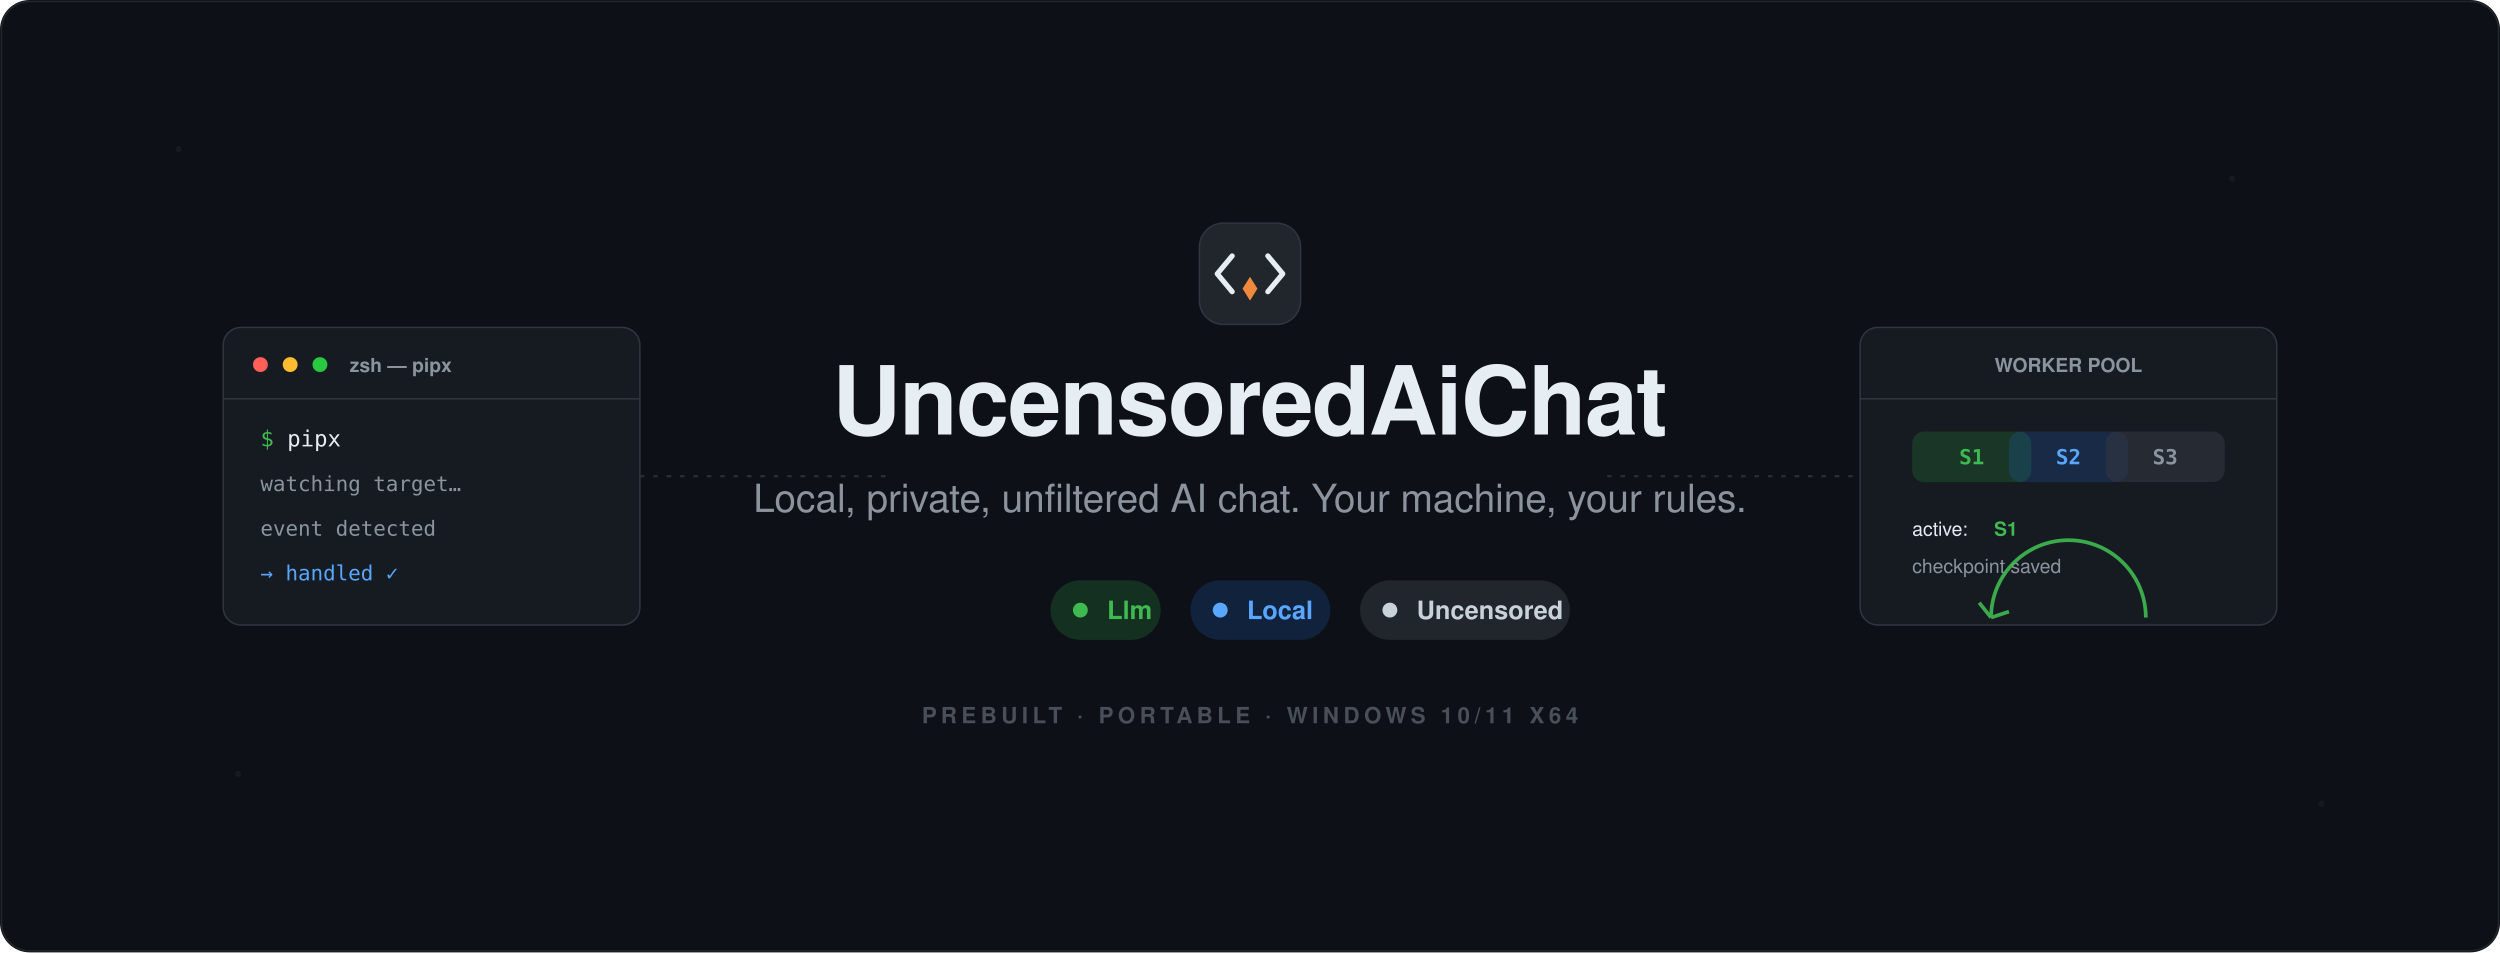
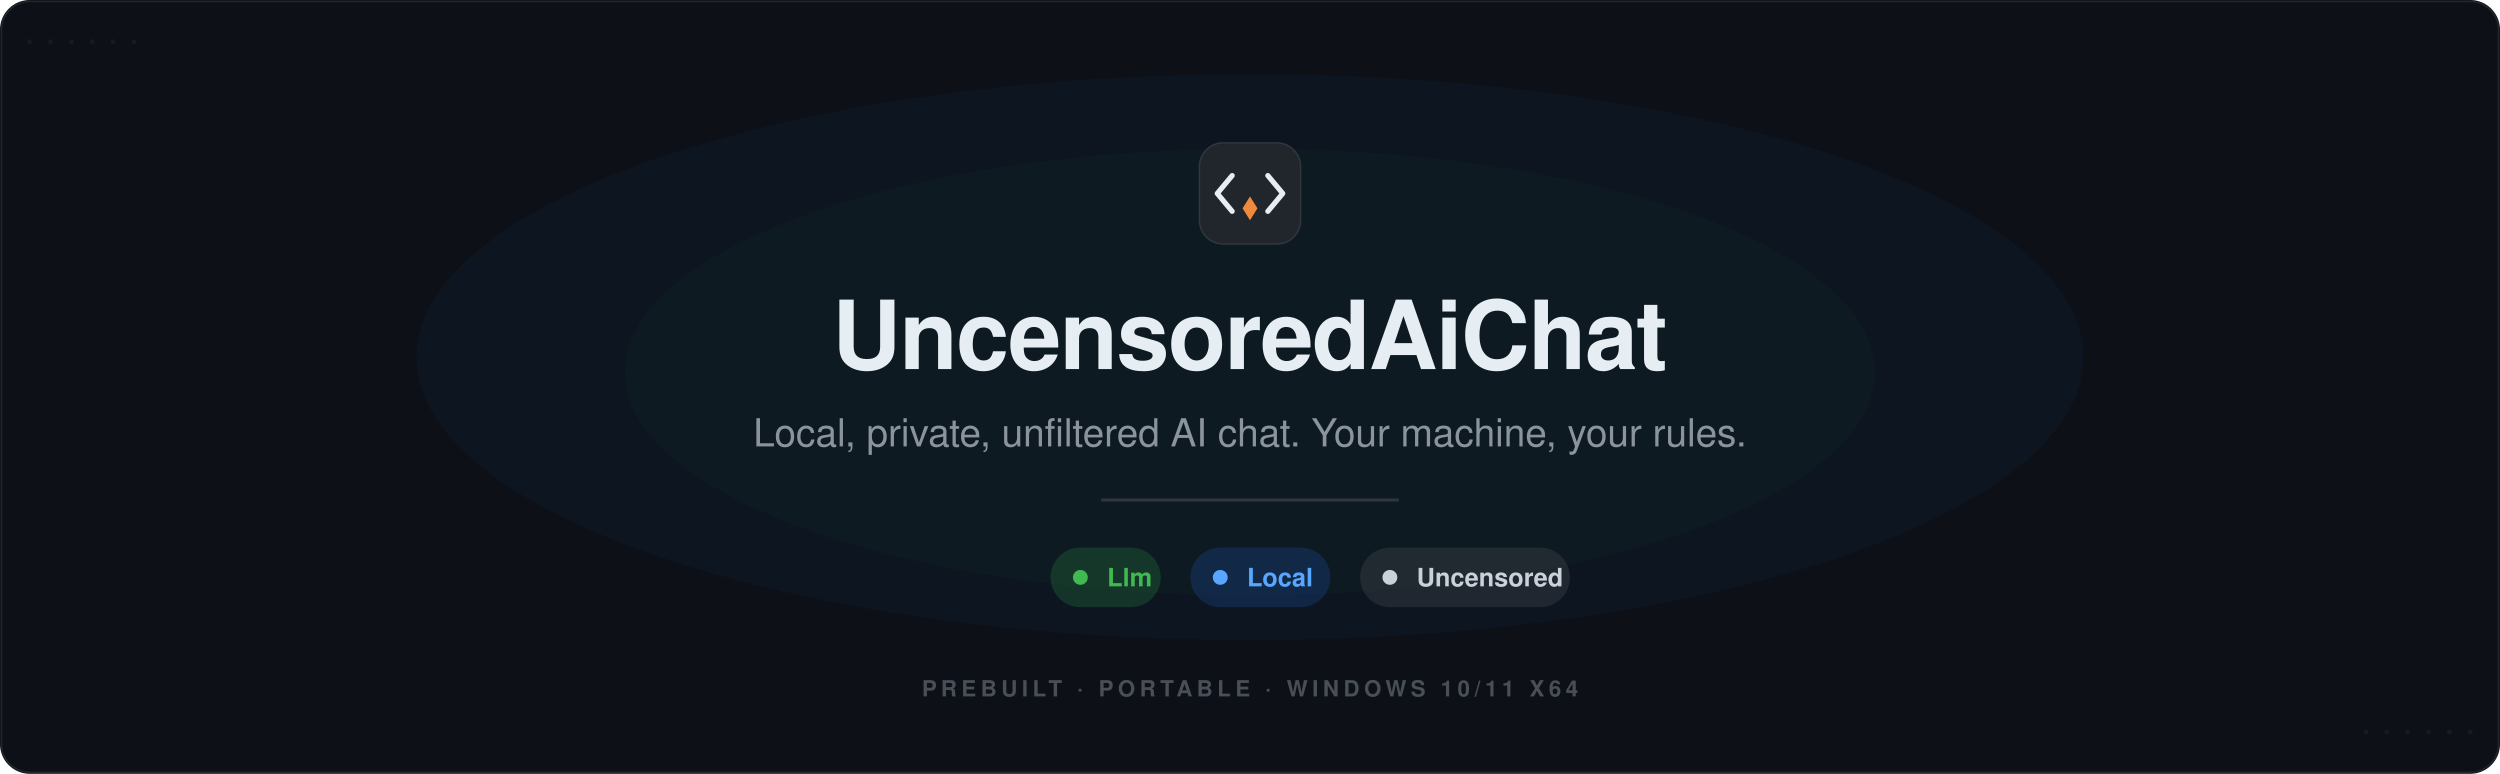
- <svg xmlns="http://www.w3.org/2000/svg" width="1680" height="640" viewBox="0 0 1680 640" fill="none" font-family="Segoe UI, Helvetica, Arial, sans-serif">
-   <rect width="1680" height="640" rx="20" fill="#0d1117" />
-   <rect x="1" y="1" width="1678" height="638" rx="19" fill="none" stroke="#21262d" />
+ <svg xmlns="http://www.w3.org/2000/svg" width="1680" height="520" viewBox="0 0 1680 520" fill="none" font-family="Segoe UI, Helvetica, Arial, sans-serif">
+   <rect width="1680" height="520" rx="20" fill="#0d1117" />
+   <rect x="1" y="1" width="1678" height="518" rx="19" fill="none" stroke="#21262d" />
+   <ellipse cx="840" cy="240" rx="560" ry="190" fill="#1f6feb" opacity="0.05" />
+   <ellipse cx="840" cy="250" rx="420" ry="150" fill="#238636" opacity="0.05" />
  <g fill="#161b22">
-     <circle cx="120" cy="100" r="2" />
-     <circle cx="1560" cy="540" r="2" />
-     <circle cx="1500" cy="120" r="2" />
-     <circle cx="160" cy="520" r="2" />
+     <circle cx="20" cy="28" r="1.6" />
+     <circle cx="34" cy="28" r="1.6" />
+     <circle cx="48" cy="28" r="1.6" />
+     <circle cx="62" cy="28" r="1.6" />
+     <circle cx="76" cy="28" r="1.6" />
+     <circle cx="90" cy="28" r="1.6" />
+     <circle cx="1660" cy="492" r="1.6" />
+     <circle cx="1646" cy="492" r="1.6" />
+     <circle cx="1632" cy="492" r="1.6" />
+     <circle cx="1618" cy="492" r="1.6" />
+     <circle cx="1604" cy="492" r="1.6" />
+     <circle cx="1590" cy="492" r="1.6" />
  </g>
  <g>
-     <rect x="150" y="220" width="280" height="200" rx="12" fill="#161b22" stroke="#30363d" />
-     <circle cx="175" cy="245" r="5" fill="#ff5f57" />
-     <circle cx="195" cy="245" r="5" fill="#febc2e" />
-     <circle cx="215" cy="245" r="5" fill="#28c840" />
-     <text x="235" y="250" fill="#8b949e" font-size="13" font-weight="600">zsh — pipx</text>
-     <line x1="150" y1="268" x2="430" y2="268" stroke="#30363d" />
-     <text x="175" y="300" font-family="Menlo, Consolas, monospace" font-size="15" fill="#3fb950">$</text>
-     <text x="193" y="300" font-family="Menlo, Consolas, monospace" font-size="15" fill="#e6edf3">pipx</text>
-     <text x="175" y="330" font-family="Menlo, Consolas, monospace" font-size="14" fill="#8b949e">watching target…</text>
-     <text x="175" y="360" font-family="Menlo, Consolas, monospace" font-size="14" fill="#8b949e">event detected</text>
-     <text x="175" y="390" font-family="Menlo, Consolas, monospace" font-size="14" fill="#58a6ff">→ handled ✓</text>
+     <rect x="806" y="96" width="68" height="68" rx="16" fill="#21262d" stroke="#30363d" />
+     <path d="M 828 118 l -10 12 l 10 12" stroke="#e6edf3" stroke-width="3.5" stroke-linecap="round" stroke-linejoin="round" fill="none" />
+     <path d="M 852 118 l 10 12 l -10 12" stroke="#e6edf3" stroke-width="3.5" stroke-linecap="round" stroke-linejoin="round" fill="none" />
+     <path d="M 840 132 l 5 8 l -5 8 l -5 -8 z" fill="#f0883e" />
  </g>
-   <g>
-     <rect x="1250" y="220" width="280" height="200" rx="12" fill="#161b22" stroke="#30363d" />
-     <text x="1390" y="250" text-anchor="middle" fill="#8b949e" font-size="13" font-weight="600">WORKER POOL</text>
-     <line x1="1250" y1="268" x2="1530" y2="268" stroke="#30363d" />
-     <rect x="1285" y="290" width="80" height="34" rx="8" fill="#238636" opacity="0.25" />
-     <text x="1325" y="312" text-anchor="middle" fill="#3fb950" font-size="14" font-weight="700" font-family="Menlo, Consolas, monospace">S1</text>
-     <rect x="1350" y="290" width="80" height="34" rx="8" fill="#1f6feb" opacity="0.18" />
-     <text x="1390" y="312" text-anchor="middle" fill="#58a6ff" font-size="14" font-weight="700" font-family="Menlo, Consolas, monospace">S2</text>
-     <rect x="1415" y="290" width="80" height="34" rx="8" fill="#30363d" opacity="0.6" />
-     <text x="1455" y="312" text-anchor="middle" fill="#8b949e" font-size="14" font-weight="700" font-family="Menlo, Consolas, monospace">S3</text>
-     <text x="1285" y="360" fill="#e6edf3" font-size="13">active:</text>
-     <text x="1340" y="360" fill="#3fb950" font-size="13" font-weight="700">S1</text>
-     <text x="1285" y="385" fill="#8b949e" font-size="13">checkpoint saved</text>
-     <g stroke="#3fb950" stroke-width="2.5" fill="none" opacity="0.9">
-       <path d="M 1338 415 A 44 44 0 1 1 1442 415" />
-       <path d="M 1338 415 l -8 -10 M 1338 415 l 12 -4" />
-     </g>
-   </g>
-   <g stroke="#30363d" stroke-width="1.5" stroke-dasharray="3 6" opacity="0.8">
-     <line x1="430" y1="320" x2="600" y2="320" />
-     <line x1="1080" y1="320" x2="1250" y2="320" />
-   </g>
-   <g>
-     <rect x="806" y="150" width="68" height="68" rx="16" fill="#21262d" stroke="#30363d" />
-     <path d="M 828 172 l -10 12 l 10 12" stroke="#e6edf3" stroke-width="3.5" stroke-linecap="round" stroke-linejoin="round" fill="none" />
-     <path d="M 852 172 l 10 12 l -10 12" stroke="#e6edf3" stroke-width="3.5" stroke-linecap="round" stroke-linejoin="round" fill="none" />
-     <path d="M 840 186 l 5 8 l -5 8 l -5 -8 z" fill="#f0883e" />
-   </g>
-   <text x="840" y="292" text-anchor="middle" fill="#e6edf3" font-size="64" font-weight="800" letter-spacing="-1">UncensoredAiChat</text>
-   <text x="840" y="344" text-anchor="middle" fill="#8b949e" font-size="26" font-weight="500">Local, private, unfiltered AI chat. Your machine, your rules.</text>
-   <rect x="706" y="390" width="74" height="40" rx="20" fill="#2ea043" opacity="0.22" />
-   <circle cx="726" cy="410" r="5" fill="#3fb950" />
-   <text x="744" y="416" fill="#3fb950" font-size="17" font-weight="600">Llm</text>
-   <rect x="800" y="390" width="94" height="40" rx="20" fill="#1f6feb" opacity="0.18" />
-   <circle cx="820" cy="410" r="5" fill="#58a6ff" />
-   <text x="838" y="416" fill="#58a6ff" font-size="17" font-weight="600">Local</text>
-   <rect x="914" y="390" width="141" height="40" rx="20" fill="#30363d" opacity="0.55" />
-   <circle cx="934" cy="410" r="5" fill="#c9d1d9" />
-   <text x="952" y="416" fill="#c9d1d9" font-size="17" font-weight="600">Uncensored</text>
-   <text x="840" y="486" text-anchor="middle" fill="#484f58" font-size="15" font-weight="600" letter-spacing="3">PREBUILT · PORTABLE · WINDOWS 10/11 X64</text>
+   <text x="840" y="248" text-anchor="middle" fill="#e6edf3" font-size="64" font-weight="800" letter-spacing="-1">UncensoredAiChat</text>
+   <text x="840" y="300" text-anchor="middle" fill="#8b949e" font-size="26" font-weight="500">Local, private, unfiltered AI chat. Your machine, your rules.</text>
+   <line x1="740" y1="336" x2="940" y2="336" stroke="#30363d" stroke-width="2" />
+   <rect x="706" y="368" width="74" height="40" rx="20" fill="#2ea043" opacity="0.22" />
+   <circle cx="726" cy="388" r="5" fill="#3fb950" />
+   <text x="744" y="394" fill="#3fb950" font-size="17" font-weight="600">Llm</text>
+   <rect x="800" y="368" width="94" height="40" rx="20" fill="#1f6feb" opacity="0.18" />
+   <circle cx="820" cy="388" r="5" fill="#58a6ff" />
+   <text x="838" y="394" fill="#58a6ff" font-size="17" font-weight="600">Local</text>
+   <rect x="914" y="368" width="141" height="40" rx="20" fill="#30363d" opacity="0.55" />
+   <circle cx="934" cy="388" r="5" fill="#c9d1d9" />
+   <text x="952" y="394" fill="#c9d1d9" font-size="17" font-weight="600">Uncensored</text>
+   <text x="840" y="468" text-anchor="middle" fill="#484f58" font-size="15" font-weight="600" letter-spacing="3">PREBUILT · PORTABLE · WINDOWS 10/11 X64</text>
</svg>
